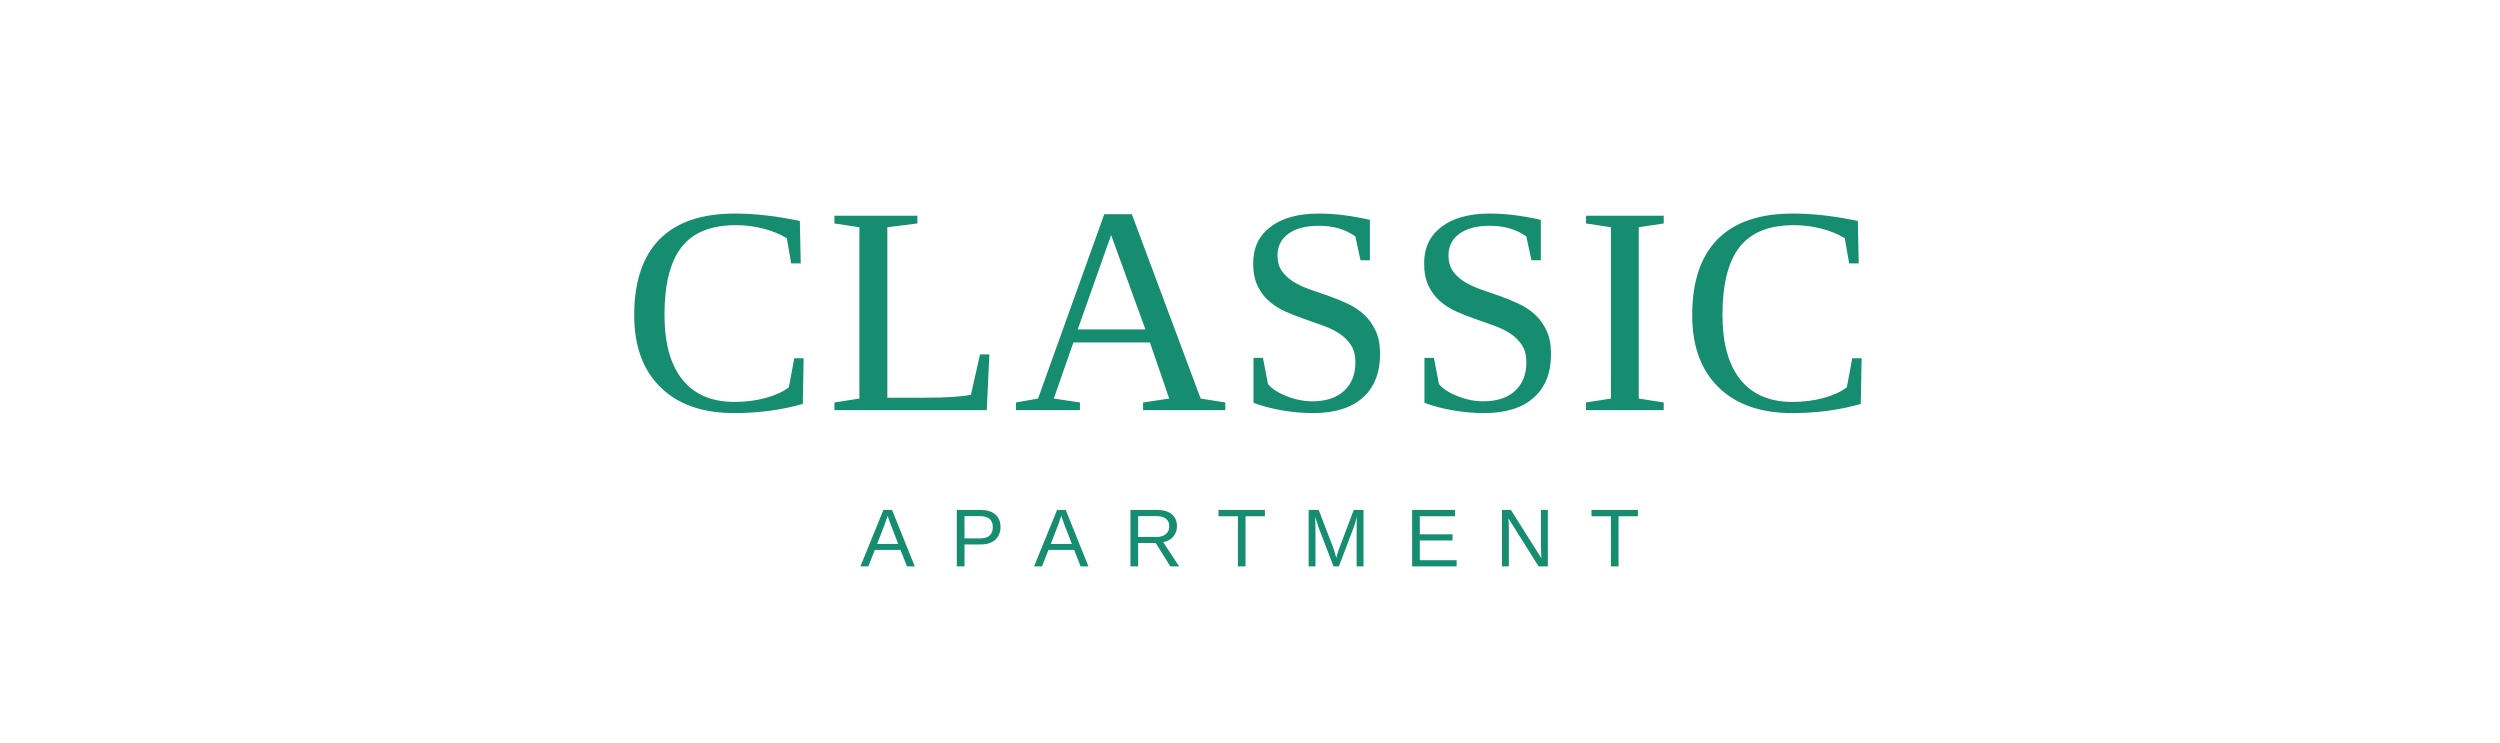
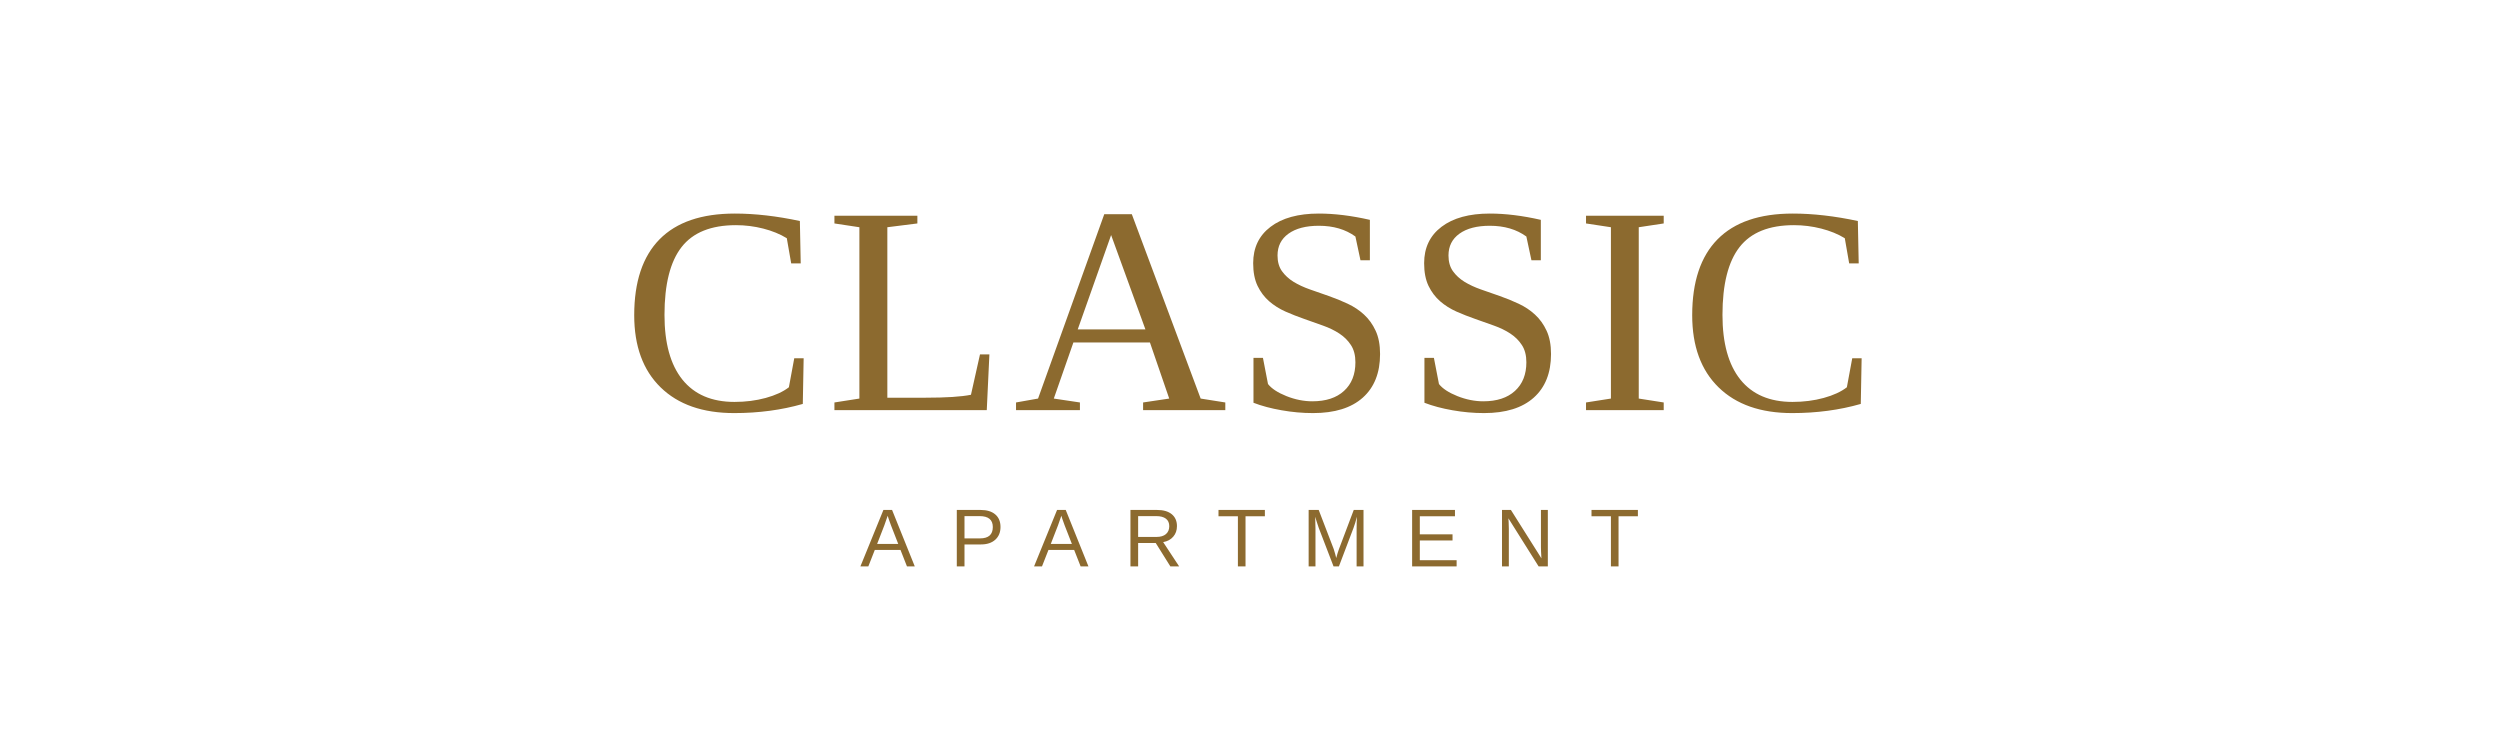
<svg xmlns="http://www.w3.org/2000/svg" width="640" height="190" viewBox="0 0 640 190" role="img" aria-labelledby="title desc">
-   <g fill="#168D70" text-anchor="middle">
+   <g fill="#8C6A2F" text-anchor="middle">
    <text x="320" y="105" font-family="Georgia, 'Times New Roman', serif" font-size="76" font-weight="400" letter-spacing="1.5">CLASSIC</text>
    <text x="320" y="145" font-family="Arial, Helvetica, sans-serif" font-size="21" font-weight="400" letter-spacing="9">APARTMENT</text>
  </g>
</svg>
